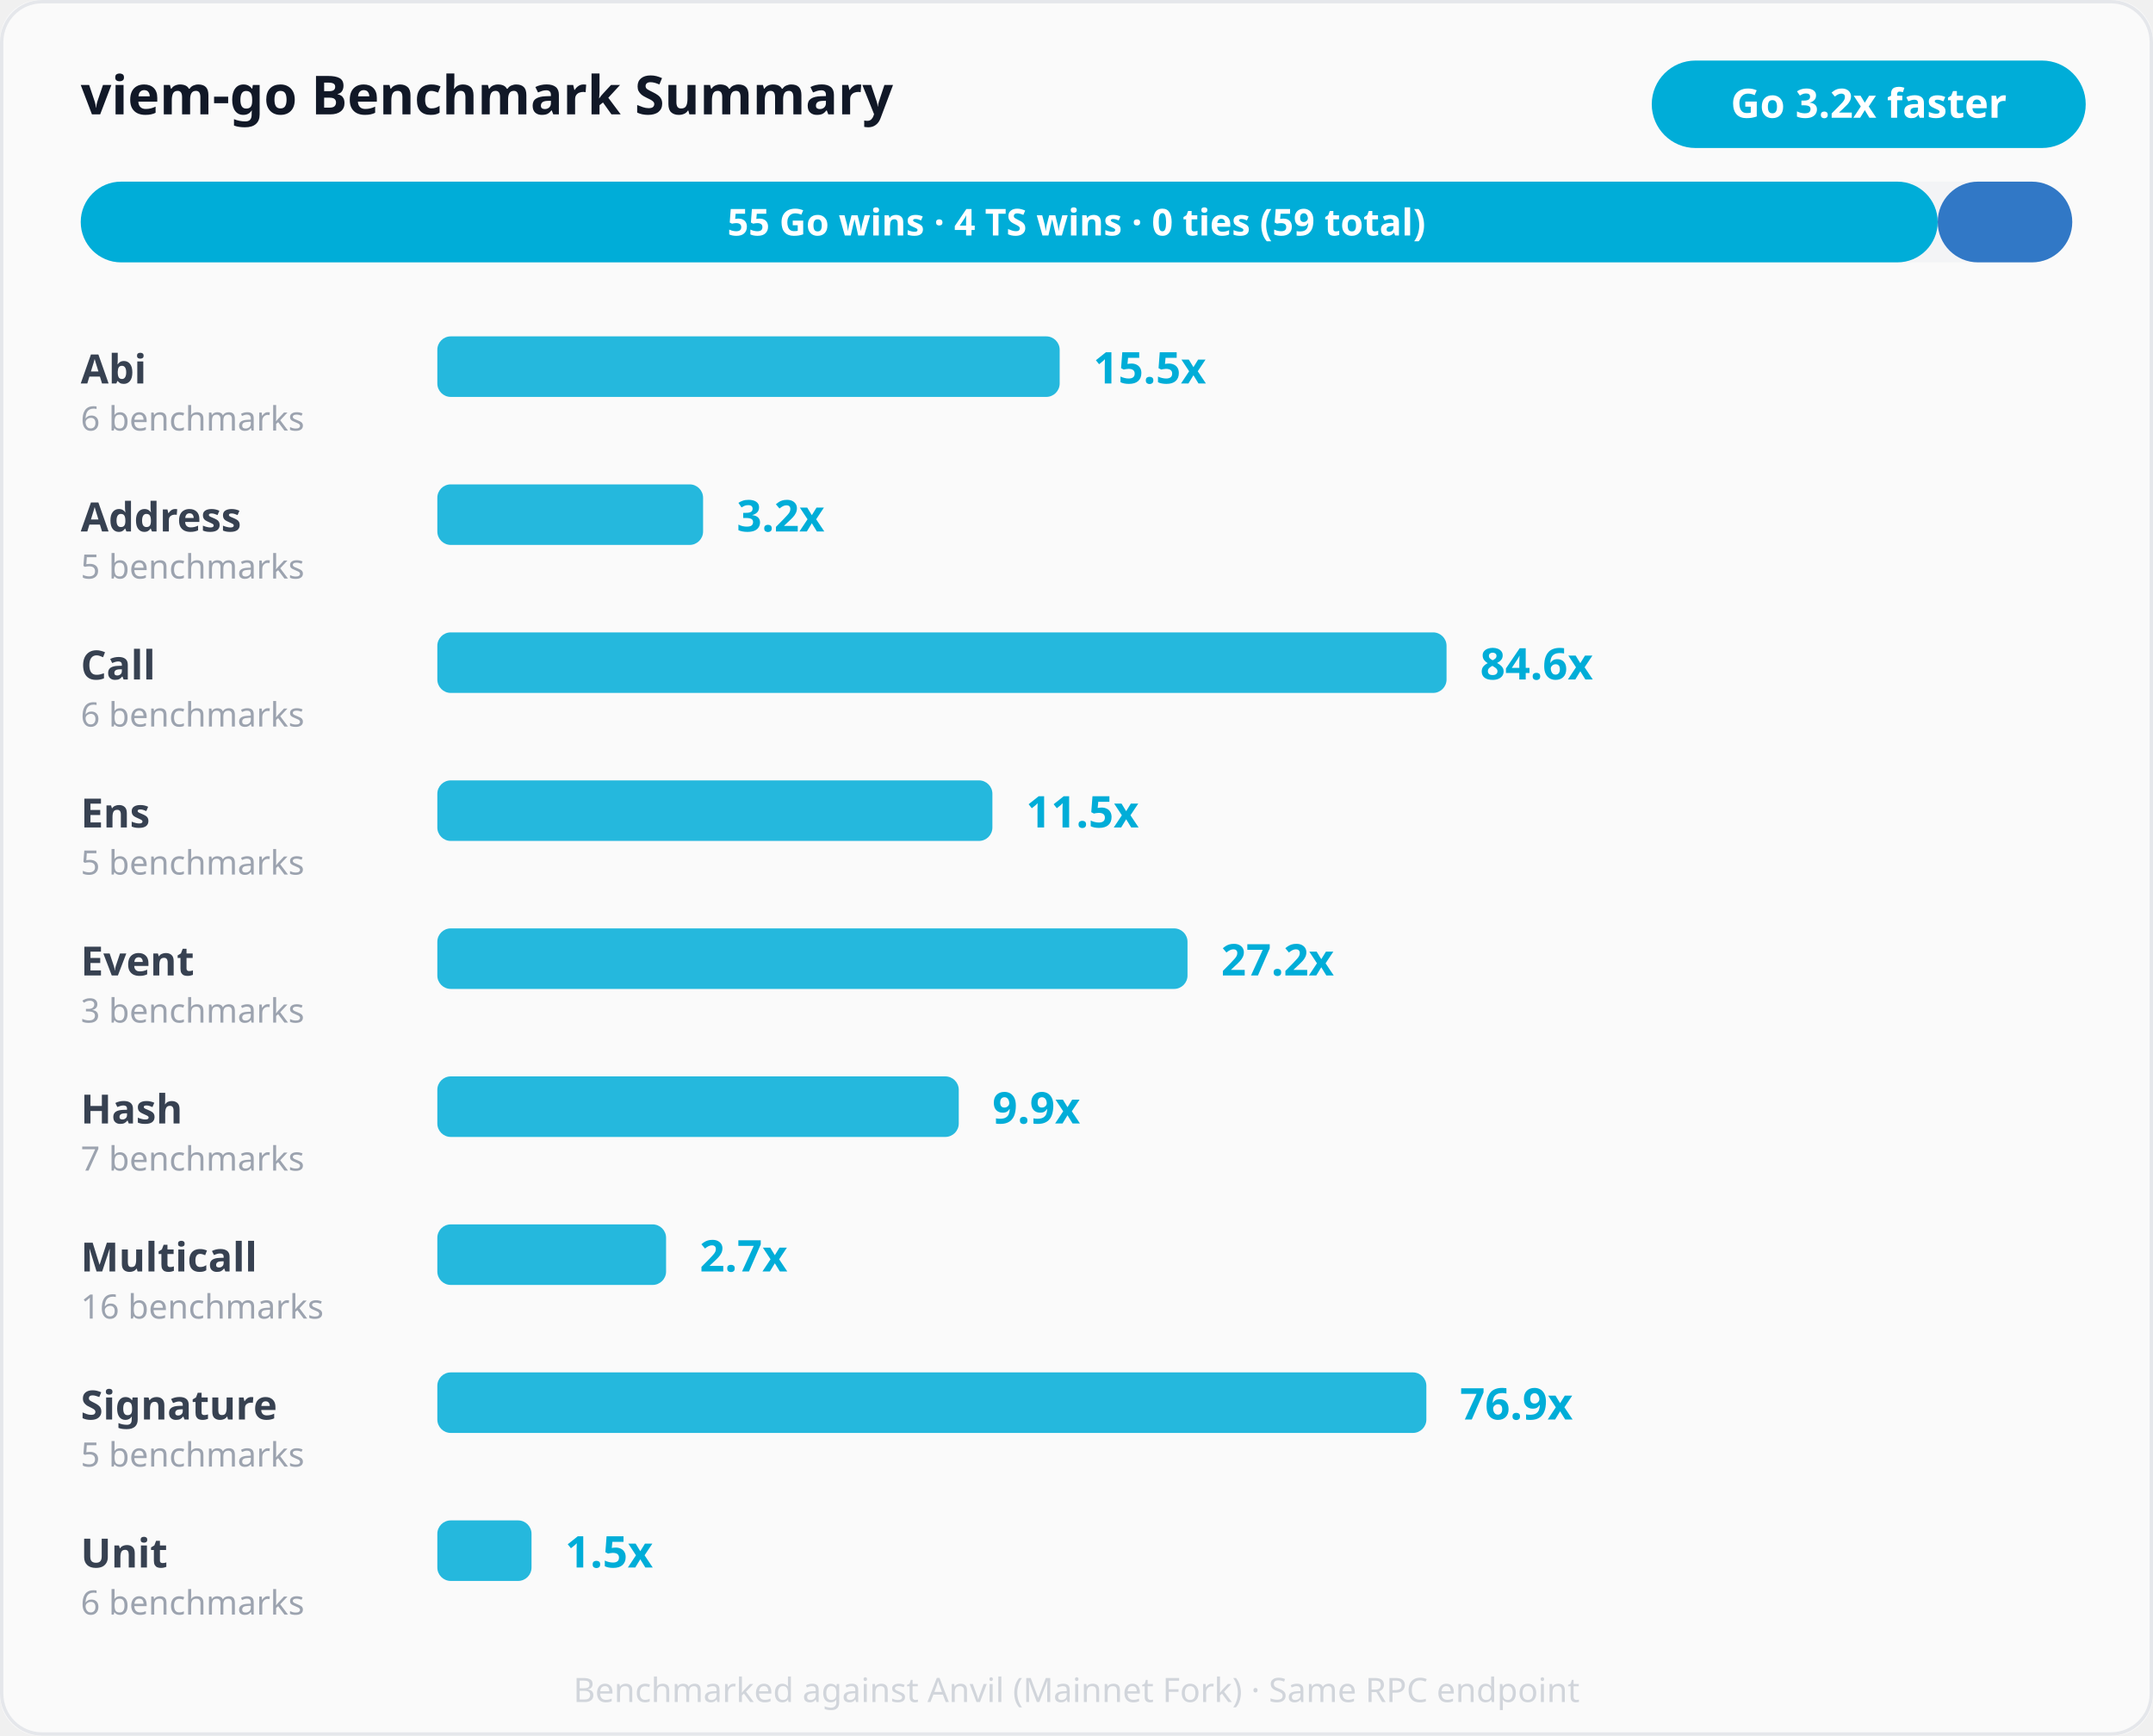
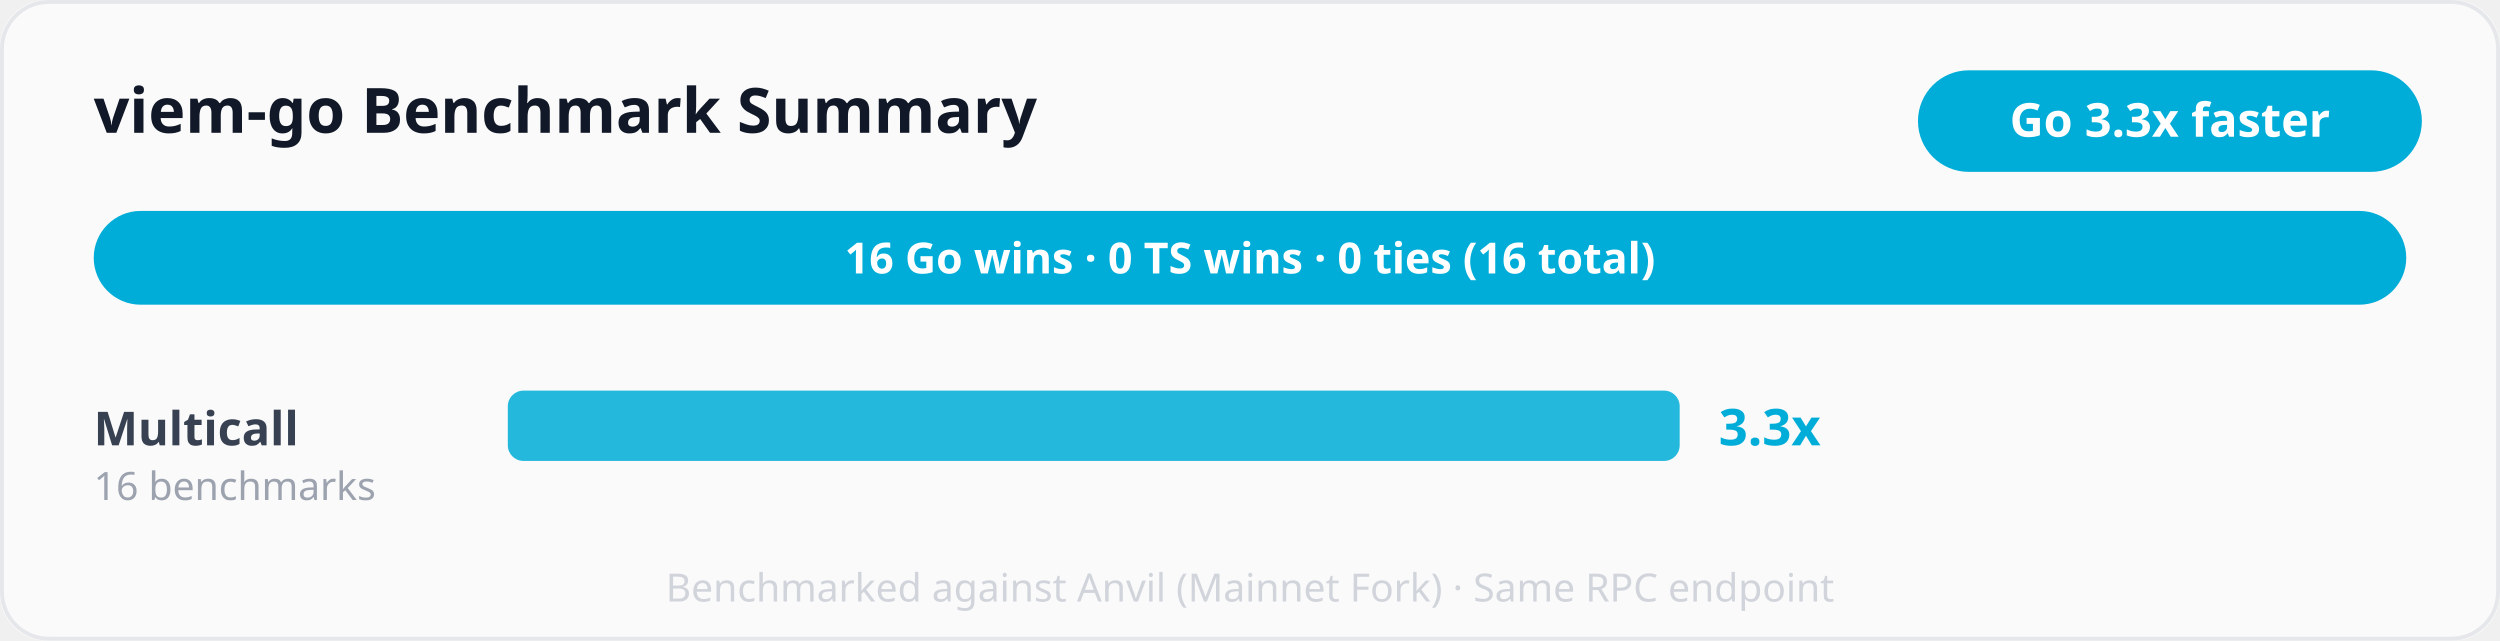
- <svg xmlns="http://www.w3.org/2000/svg" width="640" height="516" viewBox="0 0 640 516">
-   <rect width="640" height="516" fill="#FAFAFA" rx="12" />
-   <rect x=".5" y=".5" width="639" height="515" fill="none" stroke="#E5E7EB" rx="12" />
+ <svg xmlns="http://www.w3.org/2000/svg" width="640" height="164" viewBox="0 0 640 164">
+   <rect width="640" height="164" fill="#FAFAFA" rx="12" />
+   <rect x=".5" y=".5" width="639" height="163" fill="none" stroke="#E5E7EB" rx="12" />
  <text x="24" y="34" font-family="system-ui,sans-serif" font-size="16" font-weight="700" fill="#111827">viem-go Benchmark Summary</text>
  <rect x="491" y="18" width="129" height="26" fill="#00ADD8" rx="13" />
-   <text x="555.5" y="35" text-anchor="middle" font-family="system-ui,sans-serif" font-size="12" font-weight="600" fill="white">Go 3.2x faster</text>
+   <text x="555.5" y="35" text-anchor="middle" font-family="system-ui,sans-serif" font-size="12" font-weight="600" fill="white">Go 3.3x faster</text>
  <rect x="24" y="54" width="592" height="24" fill="#F3F4F6" rx="12" />
-   <rect x="24" y="54" width="552" height="24" fill="#00ADD8" rx="12" />
-   <rect x="576" y="54" width="40" height="24" fill="#3178C6" rx="12" />
-   <text x="320" y="70" text-anchor="middle" font-family="system-ui,sans-serif" font-size="11" font-weight="600" fill="white">55 Go wins · 4 TS wins · 0 ties (59 total)</text>
-   <text x="24" y="114" font-family="system-ui,sans-serif" font-size="12" font-weight="600" fill="#374151">Abi</text>
-   <text x="24" y="128" font-family="system-ui,sans-serif" font-size="10" fill="#9CA3AF">6 benchmarks</text>
-   <rect x="130" y="100" width="185" height="18" fill="#00ADD8" rx="4" opacity="0.85" />
-   <text x="325" y="114" font-family="system-ui,sans-serif" font-size="13" font-weight="700" fill="#00ADD8">15.5x</text>
-   <text x="24" y="158" font-family="system-ui,sans-serif" font-size="12" font-weight="600" fill="#374151">Address</text>
-   <text x="24" y="172" font-family="system-ui,sans-serif" font-size="10" fill="#9CA3AF">5 benchmarks</text>
-   <rect x="130" y="144" width="79" height="18" fill="#00ADD8" rx="4" opacity="0.85" />
-   <text x="219" y="158" font-family="system-ui,sans-serif" font-size="13" font-weight="700" fill="#00ADD8">3.2x</text>
-   <text x="24" y="202" font-family="system-ui,sans-serif" font-size="12" font-weight="600" fill="#374151">Call</text>
-   <text x="24" y="216" font-family="system-ui,sans-serif" font-size="10" fill="#9CA3AF">6 benchmarks</text>
-   <rect x="130" y="188" width="300" height="18" fill="#00ADD8" rx="4" opacity="0.85" />
-   <text x="440" y="202" font-family="system-ui,sans-serif" font-size="13" font-weight="700" fill="#00ADD8">84.6x</text>
-   <text x="24" y="246" font-family="system-ui,sans-serif" font-size="12" font-weight="600" fill="#374151">Ens</text>
-   <text x="24" y="260" font-family="system-ui,sans-serif" font-size="10" fill="#9CA3AF">5 benchmarks</text>
-   <rect x="130" y="232" width="165" height="18" fill="#00ADD8" rx="4" opacity="0.85" />
-   <text x="305" y="246" font-family="system-ui,sans-serif" font-size="13" font-weight="700" fill="#00ADD8">11.5x</text>
-   <text x="24" y="290" font-family="system-ui,sans-serif" font-size="12" font-weight="600" fill="#374151">Event</text>
-   <text x="24" y="304" font-family="system-ui,sans-serif" font-size="10" fill="#9CA3AF">3 benchmarks</text>
-   <rect x="130" y="276" width="223" height="18" fill="#00ADD8" rx="4" opacity="0.85" />
-   <text x="363" y="290" font-family="system-ui,sans-serif" font-size="13" font-weight="700" fill="#00ADD8">27.2x</text>
-   <text x="24" y="334" font-family="system-ui,sans-serif" font-size="12" font-weight="600" fill="#374151">Hash</text>
-   <text x="24" y="348" font-family="system-ui,sans-serif" font-size="10" fill="#9CA3AF">7 benchmarks</text>
-   <rect x="130" y="320" width="155" height="18" fill="#00ADD8" rx="4" opacity="0.85" />
-   <text x="295" y="334" font-family="system-ui,sans-serif" font-size="13" font-weight="700" fill="#00ADD8">9.9x</text>
-   <text x="24" y="378" font-family="system-ui,sans-serif" font-size="12" font-weight="600" fill="#374151">Multicall</text>
-   <text x="24" y="392" font-family="system-ui,sans-serif" font-size="10" fill="#9CA3AF">16 benchmarks</text>
-   <rect x="130" y="364" width="68" height="18" fill="#00ADD8" rx="4" opacity="0.85" />
-   <text x="208" y="378" font-family="system-ui,sans-serif" font-size="13" font-weight="700" fill="#00ADD8">2.7x</text>
-   <text x="24" y="422" font-family="system-ui,sans-serif" font-size="12" font-weight="600" fill="#374151">Signature</text>
-   <text x="24" y="436" font-family="system-ui,sans-serif" font-size="10" fill="#9CA3AF">5 benchmarks</text>
-   <rect x="130" y="408" width="294" height="18" fill="#00ADD8" rx="4" opacity="0.85" />
-   <text x="434" y="422" font-family="system-ui,sans-serif" font-size="13" font-weight="700" fill="#00ADD8">76.9x</text>
-   <text x="24" y="466" font-family="system-ui,sans-serif" font-size="12" font-weight="600" fill="#374151">Unit</text>
-   <text x="24" y="480" font-family="system-ui,sans-serif" font-size="10" fill="#9CA3AF">6 benchmarks</text>
-   <rect x="130" y="452" width="28" height="18" fill="#00ADD8" rx="4" opacity="0.85" />
-   <text x="168" y="466" font-family="system-ui,sans-serif" font-size="13" font-weight="700" fill="#00ADD8">1.5x</text>
-   <text x="320" y="506" text-anchor="middle" font-family="system-ui,sans-serif" font-size="10" fill="#D1D5DB">Benchmarked against Anvil (Mainnet Fork) · Same RPC endpoint</text>
+   <rect x="24" y="54" width="592" height="24" fill="#00ADD8" rx="12" />
+   <text x="320" y="70" text-anchor="middle" font-family="system-ui,sans-serif" font-size="11" font-weight="600" fill="white">16 Go wins · 0 TS wins · 0 ties (16 total)</text>
+   <text x="24" y="114" font-family="system-ui,sans-serif" font-size="12" font-weight="600" fill="#374151">Multicall</text>
+   <text x="24" y="128" font-family="system-ui,sans-serif" font-size="10" fill="#9CA3AF">16 benchmarks</text>
+   <rect x="130" y="100" width="300" height="18" fill="#00ADD8" rx="4" opacity="0.85" />
+   <text x="440" y="114" font-family="system-ui,sans-serif" font-size="13" font-weight="700" fill="#00ADD8">3.3x</text>
+   <text x="320" y="154" text-anchor="middle" font-family="system-ui,sans-serif" font-size="10" fill="#D1D5DB">Benchmarked against Anvil (Mainnet Fork) · Same RPC endpoint</text>
</svg>
